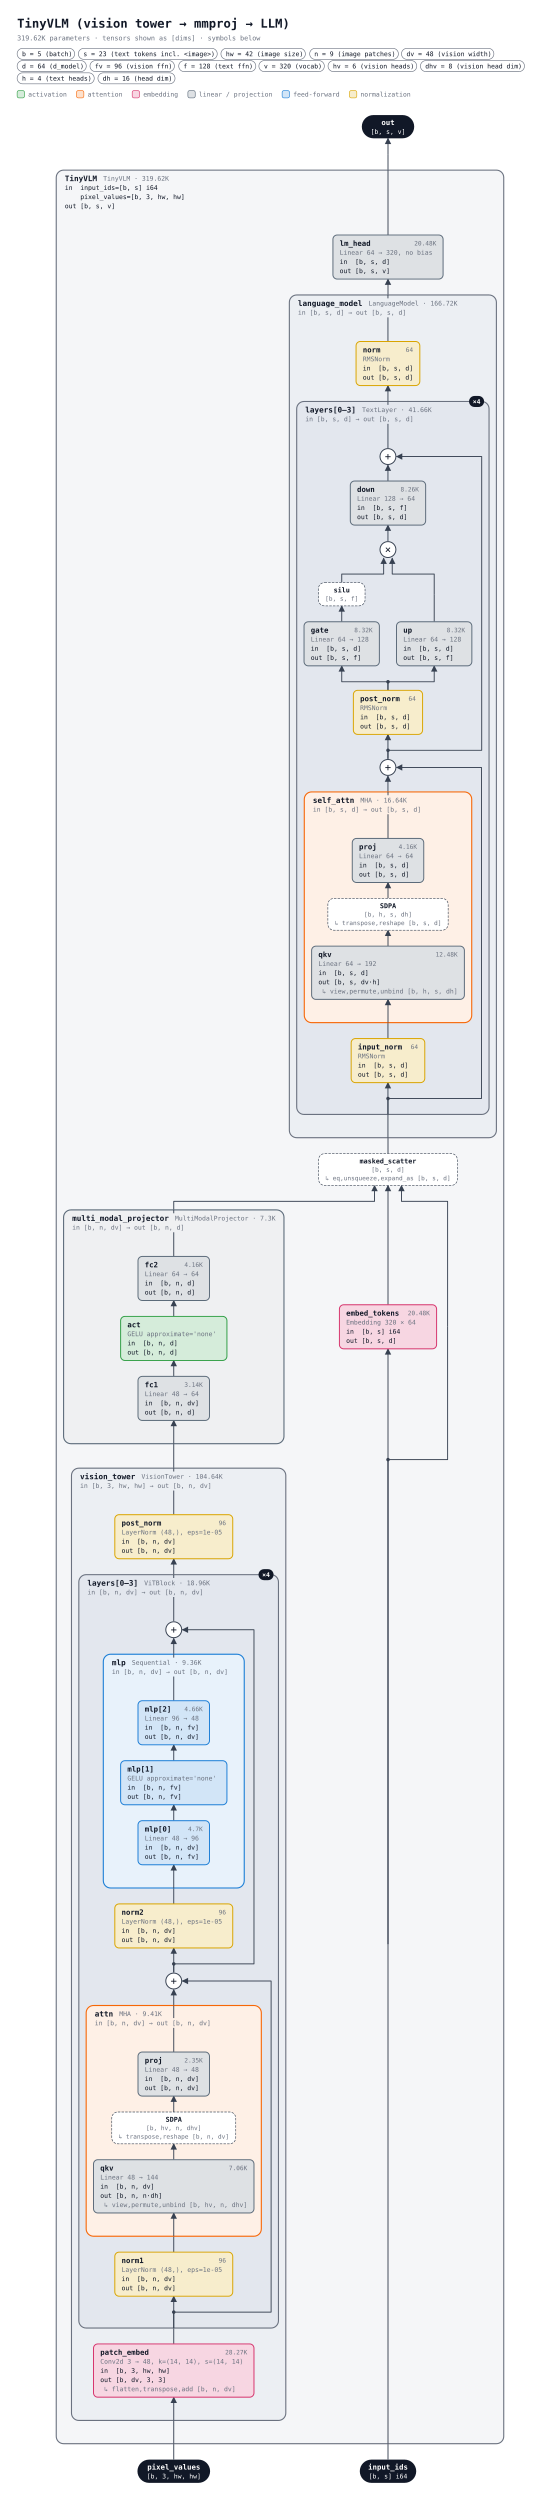
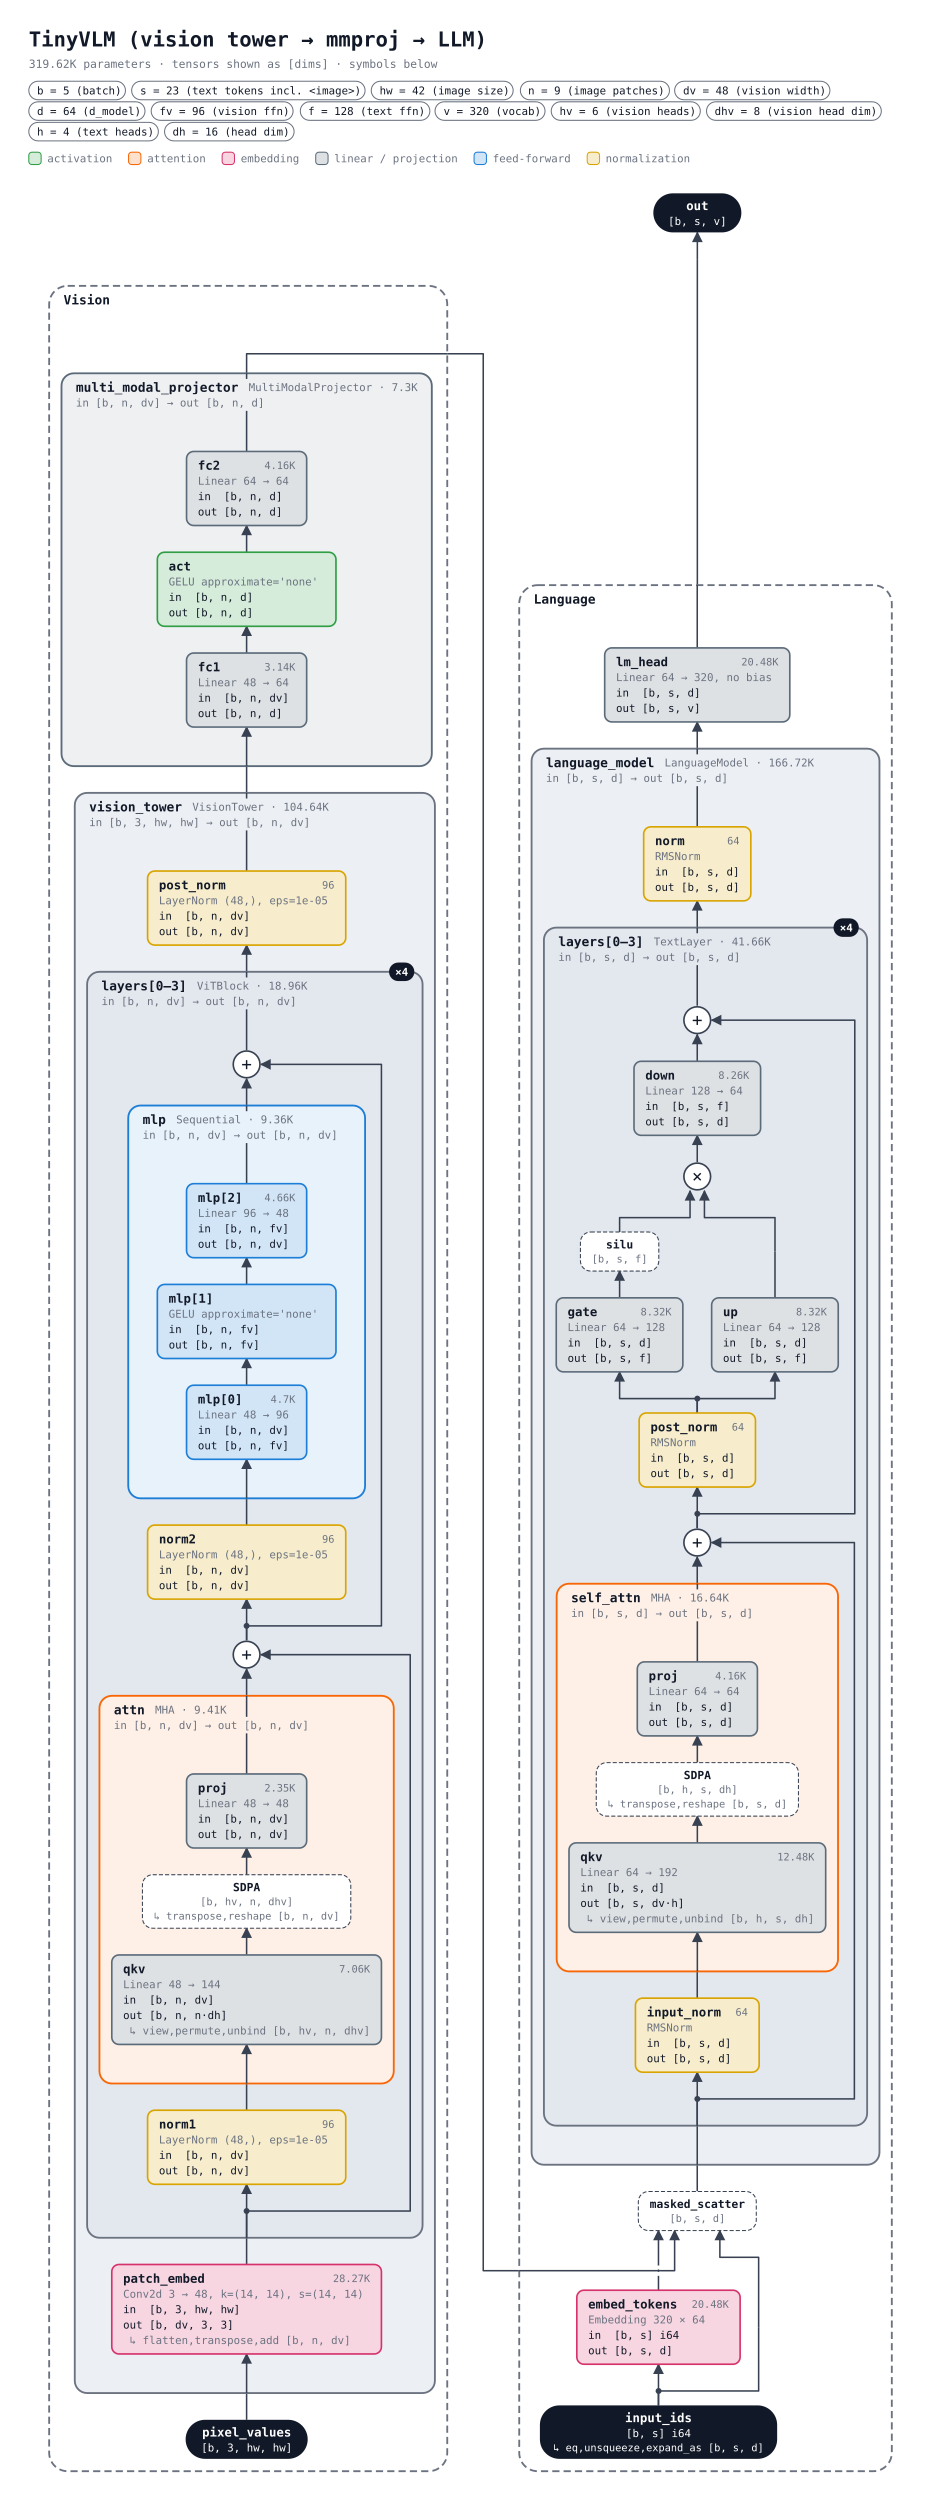
- <svg xmlns="http://www.w3.org/2000/svg" width="915" height="4085" viewBox="0 0 915 4085" font-family="ui-monospace, &quot;SF Mono&quot;, Menlo, Consolas, &quot;DejaVu Sans Mono&quot;, &quot;Liberation Mono&quot;, monospace">
+ <svg xmlns="http://www.w3.org/2000/svg" width="915" height="2431" viewBox="0 0 915 2431" font-family="ui-monospace, &quot;SF Mono&quot;, Menlo, Consolas, &quot;DejaVu Sans Mono&quot;, &quot;Liberation Mono&quot;, monospace">
  <defs>
    <marker id="arr" viewBox="0 0 10 10" refX="9" refY="5" markerWidth="7" markerHeight="7" orient="auto">
      <path d="M0,0 L10,5 L0,10 z" fill="#374151" />
    </marker>
  </defs>
  <rect width="100%" height="100%" fill="#ffffff" />
  <g transform="translate(28,28)">
    <text x="0.0" y="17.2" font-size="20" font-weight="bold" fill="#111827" text-anchor="start">TinyVLM (vision tower → mmproj → LLM)</text>
    <text x="0.0" y="38.0" font-size="11" font-weight="normal" fill="#6b7280" text-anchor="start">319.62K parameters · tensors shown as [dims] · symbols below</text>
    <rect x="0" y="51" width="94" height="18" rx="9" fill="none" stroke="#6b7280" />
    <text x="8.0" y="63.8" font-size="10.5" font-weight="normal" fill="#111827" text-anchor="start">b = 5 (batch)</text>
    <rect x="100" y="51" width="227" height="18" rx="9" fill="none" stroke="#6b7280" />
    <text x="108.2" y="63.8" font-size="10.5" font-weight="normal" fill="#111827" text-anchor="start">s = 23 (text tokens incl. &lt;image&gt;)</text>
    <rect x="333" y="51" width="138" height="18" rx="9" fill="none" stroke="#6b7280" />
    <text x="341.1" y="63.8" font-size="10.5" font-weight="normal" fill="#111827" text-anchor="start">hw = 42 (image size)</text>
    <rect x="478" y="51" width="145" height="18" rx="9" fill="none" stroke="#6b7280" />
    <text x="485.5" y="63.8" font-size="10.5" font-weight="normal" fill="#111827" text-anchor="start">n = 9 (image patches)</text>
    <rect x="628" y="51" width="151" height="18" rx="9" fill="none" stroke="#6b7280" />
    <text x="636.2" y="63.8" font-size="10.5" font-weight="normal" fill="#111827" text-anchor="start">dv = 48 (vision width)</text>
    <rect x="0" y="71" width="113" height="18" rx="9" fill="none" stroke="#6b7280" />
    <text x="8.0" y="83.8" font-size="10.5" font-weight="normal" fill="#111827" text-anchor="start">d = 64 (d_model)</text>
    <rect x="119" y="71" width="138" height="18" rx="9" fill="none" stroke="#6b7280" />
    <text x="127.1" y="83.8" font-size="10.5" font-weight="normal" fill="#111827" text-anchor="start">fv = 96 (vision ffn)</text>
    <rect x="264" y="71" width="126" height="18" rx="9" fill="none" stroke="#6b7280" />
    <text x="271.6" y="83.8" font-size="10.5" font-weight="normal" fill="#111827" text-anchor="start">f = 128 (text ffn)</text>
    <rect x="395" y="71" width="107" height="18" rx="9" fill="none" stroke="#6b7280" />
    <text x="403.3" y="83.8" font-size="10.5" font-weight="normal" fill="#111827" text-anchor="start">v = 320 (vocab)</text>
    <rect x="508" y="71" width="145" height="18" rx="9" fill="none" stroke="#6b7280" />
    <text x="516.1" y="83.8" font-size="10.5" font-weight="normal" fill="#111827" text-anchor="start">hv = 6 (vision heads)</text>
    <rect x="659" y="71" width="170" height="18" rx="9" fill="none" stroke="#6b7280" />
    <text x="666.9" y="83.8" font-size="10.5" font-weight="normal" fill="#111827" text-anchor="start">dhv = 8 (vision head dim)</text>
    <rect x="0" y="91" width="126" height="18" rx="9" fill="none" stroke="#6b7280" />
    <text x="8.0" y="103.8" font-size="10.5" font-weight="normal" fill="#111827" text-anchor="start">h = 4 (text heads)</text>
    <rect x="132" y="91" width="126" height="18" rx="9" fill="none" stroke="#6b7280" />
    <text x="139.8" y="103.8" font-size="10.5" font-weight="normal" fill="#111827" text-anchor="start">dh = 16 (head dim)</text>
    <rect x="0" y="120" width="12" height="12" rx="3" fill="#d5ecda" stroke="#2f9e44" />
    <text x="18.0" y="129.8" font-size="10.5" font-weight="normal" fill="#6b7280" text-anchor="start">activation</text>
    <rect x="97" y="120" width="12" height="12" rx="3" fill="#fde1cd" stroke="#f76707" />
    <text x="115.2" y="129.8" font-size="10.5" font-weight="normal" fill="#6b7280" text-anchor="start">attention</text>
    <rect x="188" y="120" width="12" height="12" rx="3" fill="#f7d6e2" stroke="#d6336c" />
    <text x="206.1" y="129.8" font-size="10.5" font-weight="normal" fill="#6b7280" text-anchor="start">embedding</text>
    <rect x="279" y="120" width="12" height="12" rx="3" fill="#dee1e4" stroke="#5c6b7a" />
    <text x="297.0" y="129.8" font-size="10.5" font-weight="normal" fill="#6b7280" text-anchor="start">linear / projection</text>
    <rect x="433" y="120" width="12" height="12" rx="3" fill="#d2e5f7" stroke="#1c7ed6" />
    <text x="451.1" y="129.8" font-size="10.5" font-weight="normal" fill="#6b7280" text-anchor="start">feed-forward</text>
    <rect x="543" y="120" width="12" height="12" rx="3" fill="#f7edcc" stroke="#d9a400" />
    <text x="560.9" y="129.8" font-size="10.5" font-weight="normal" fill="#6b7280" text-anchor="start">normalization</text>
  </g>
-   <g transform="translate(91.9,180)">
+   <g transform="translate(47.8,180)">
    <g transform="translate(0.0,0.0)">
-       <polyline points="192.0,3839.0 192.0,3813.0" fill="none" stroke="#374151" stroke-width="1.5" stroke-linejoin="round" />
-       <polyline points="542.1,3839.0 542.1,3813.0" fill="none" stroke="#374151" stroke-width="1.5" stroke-linejoin="round" />
-       <polyline points="542.1,98.0 542.1,72.0" fill="none" stroke="#374151" stroke-width="1.5" stroke-linejoin="round" />
-       <polyline points="542.1,72.0 542.1,46.0" fill="none" stroke="#374151" stroke-width="1.5" stroke-linejoin="round" marker-end="url(#arr)" />
-       <g transform="translate(496.0,3839.0)">
-         <rect width="92.2" height="38" rx="19" fill="#111827" stroke="none" />
-         <text x="46.1" y="16.3" font-size="12" font-weight="bold" fill="#ffffff" text-anchor="middle">input_ids</text>
-         <text x="46.1" y="30.8" font-size="10.5" font-weight="normal" fill="#ffffff" text-anchor="middle">[b, s] i64</text>
-       </g>
-       <g transform="translate(132.7,3839.0)">
-         <rect width="118.7" height="38" rx="19" fill="#111827" stroke="none" />
-         <text x="59.4" y="16.3" font-size="12" font-weight="bold" fill="#ffffff" text-anchor="middle">pixel_values</text>
-         <text x="59.4" y="30.8" font-size="10.5" font-weight="normal" fill="#ffffff" text-anchor="middle">[b, 3, hw, hw]</text>
-       </g>
+       <polyline points="630.3,389.0 630.3,72.0" fill="none" stroke="#374151" stroke-width="1.5" stroke-linejoin="round" />
+       <polyline points="630.3,72.0 630.3,46.0" fill="none" stroke="#374151" stroke-width="1.5" stroke-linejoin="round" marker-end="url(#arr)" />
+       <polyline points="387.1,164.0 422.1,164.0 422.1,2028.0 457.1,2028.0" fill="none" stroke="#374151" stroke-width="1.5" stroke-linejoin="round" />
      <g transform="translate(0.0,98.0)">
-         <rect width="731.2" height="3715.0" rx="12" fill="#f5f6f8" stroke="#6b7280" stroke-width="1.8" />
-         <polyline points="192.0,3715.0 192.0,3677.0" fill="none" stroke="#374151" stroke-width="1.5" stroke-linejoin="round" />
-         <polyline points="192.0,2121.0 192.0,2081.0" fill="none" stroke="#374151" stroke-width="1.5" stroke-linejoin="round" />
-         <polyline points="542.1,3715.0 542.1,2899.0" fill="none" stroke="#374151" stroke-width="1.5" stroke-linejoin="round" />
-         <polyline points="542.1,2899.0 542.1,1926.0" fill="none" stroke="#374151" stroke-width="1.5" stroke-linejoin="round" marker-end="url(#arr)" />
-         <polyline points="542.1,1854.0 542.1,1659.0" fill="none" stroke="#374151" stroke-width="1.5" stroke-linejoin="round" marker-end="url(#arr)" />
-         <polyline points="542.1,2899.0 542.1,2107.0 639.5,2107.0 639.5,1890.0" fill="none" stroke="#374151" stroke-width="1.5" stroke-linejoin="round" />
-         <polyline points="639.5,1890.0 639.5,1685.0 564.1,1685.0 564.1,1659.0" fill="none" stroke="#374151" stroke-width="1.5" stroke-linejoin="round" marker-end="url(#arr)" />
-         <polyline points="192.0,1699.0 192.0,1685.0 520.1,1685.0 520.1,1659.0" fill="none" stroke="#374151" stroke-width="1.5" stroke-linejoin="round" marker-end="url(#arr)" />
-         <polyline points="542.1,1607.0 542.1,1581.0" fill="none" stroke="#374151" stroke-width="1.5" stroke-linejoin="round" />
-         <polyline points="542.1,204.0 542.1,178.0" fill="none" stroke="#374151" stroke-width="1.5" stroke-linejoin="round" marker-end="url(#arr)" />
-         <polyline points="542.1,106.0 542.1,0.0" fill="none" stroke="#374151" stroke-width="1.5" stroke-linejoin="round" />
-         <g transform="translate(24.9,2121.0)">
+         <rect width="387.1" height="2125.0" rx="18" fill="none" stroke="#6b7280" stroke-width="1.8" stroke-dasharray="7 4" />
+         <polyline points="192.0,2075.0 192.0,2049.0" fill="none" stroke="#374151" stroke-width="1.5" stroke-linejoin="round" />
+         <polyline points="192.0,493.0 192.0,467.0" fill="none" stroke="#374151" stroke-width="1.5" stroke-linejoin="round" />
+         <polyline points="192.0,85.0 192.0,66.0 387.1,66.0" fill="none" stroke="#374151" stroke-width="1.5" stroke-linejoin="round" />
+         <g transform="translate(132.7,2075.0)">
+           <rect width="118.7" height="38" rx="19" fill="#111827" stroke="none" />
+           <text x="59.4" y="16.3" font-size="12" font-weight="bold" fill="#ffffff" text-anchor="middle">pixel_values</text>
+           <text x="59.4" y="30.8" font-size="10.5" font-weight="normal" fill="#ffffff" text-anchor="middle">[b, 3, hw, hw]</text>
+         </g>
+         <g transform="translate(24.9,493.0)">
          <rect width="350.2" height="1556.0" rx="12" fill="#eceff3" stroke="#6b7280" stroke-width="1.8" />
          <polyline points="167.1,1556.0 167.1,1518.0" fill="none" stroke="#374151" stroke-width="1.5" stroke-linejoin="round" marker-end="url(#arr)" />
          <polyline points="167.1,1431.0 167.1,1405.0" fill="none" stroke="#374151" stroke-width="1.5" stroke-linejoin="round" />
          <polyline points="167.1,174.0 167.1,148.0" fill="none" stroke="#374151" stroke-width="1.5" stroke-linejoin="round" marker-end="url(#arr)" />
          <polyline points="167.1,76.0 167.1,0.0" fill="none" stroke="#374151" stroke-width="1.5" stroke-linejoin="round" />
          <g transform="translate(36.0,1431.0)">
            <rect width="262.2" height="87.0" rx="7" fill="#f7d6e2" stroke="#d6336c" stroke-width="1.6" />
            <text x="11.0" y="17.8" font-size="12" font-weight="bold" fill="#111827" text-anchor="start">patch_embed</text>
            <text x="251.2" y="17.1" font-size="10" font-weight="normal" fill="#6b7280" text-anchor="end">28.27K</text>
            <text x="11.0" y="32.3" font-size="10.5" font-weight="normal" fill="#6b7280" text-anchor="start">Conv2d  3 → 48, k=(14, 14), s=(14, 14)</text>
            <text x="11.0" y="47.3" font-size="10.5" font-weight="normal" fill="#111827" text-anchor="start">in</text>
            <text x="36.3" y="47.3" font-size="10.5" font-weight="normal" fill="#111827" text-anchor="start">[b, 3, hw, hw]</text>
            <text x="11.0" y="62.3" font-size="10.5" font-weight="normal" fill="#111827" text-anchor="start">out</text>
            <text x="36.3" y="62.3" font-size="10.5" font-weight="normal" fill="#111827" text-anchor="start">[b, dv, 3, 3]</text>
            <text x="17.3" y="77.3" font-size="10.5" font-weight="normal" fill="#6b7280" text-anchor="start">↳ flatten,transpose,add [b, n, dv]</text>
          </g>
          <g transform="translate(12.0,174.0)">
            <rect width="326.2" height="1231.0" rx="12" fill="#e3e7ee" stroke="#6b7280" stroke-width="1.8" />
            <polyline points="155.1,1231.0 155.1,1179.0" fill="none" stroke="#374151" stroke-width="1.5" stroke-linejoin="round" marker-end="url(#arr)" />
            <polyline points="155.1,1107.0 155.1,1081.0" fill="none" stroke="#374151" stroke-width="1.5" stroke-linejoin="round" />
            <polyline points="155.1,1231.0 155.1,1205.0 314.2,1205.0 314.2,664.0 169.1,664.0" fill="none" stroke="#374151" stroke-width="1.5" stroke-linejoin="round" marker-end="url(#arr)" />
            <polyline points="155.1,704.0 155.1,678.0" fill="none" stroke="#374151" stroke-width="1.5" stroke-linejoin="round" marker-end="url(#arr)" />
            <polyline points="155.1,650.0 155.1,610.0" fill="none" stroke="#374151" stroke-width="1.5" stroke-linejoin="round" marker-end="url(#arr)" />
            <polyline points="155.1,538.0 155.1,512.0" fill="none" stroke="#374151" stroke-width="1.5" stroke-linejoin="round" />
            <polyline points="155.1,650.0 155.1,636.0 286.2,636.0 286.2,90.0 169.1,90.0" fill="none" stroke="#374151" stroke-width="1.5" stroke-linejoin="round" marker-end="url(#arr)" />
            <polyline points="155.1,130.0 155.1,104.0" fill="none" stroke="#374151" stroke-width="1.5" stroke-linejoin="round" marker-end="url(#arr)" />
            <polyline points="155.1,76.0 155.1,0.0" fill="none" stroke="#374151" stroke-width="1.5" stroke-linejoin="round" />
            <g transform="translate(58.8,1107.0)">
              <rect width="192.7" height="72.0" rx="7" fill="#f7edcc" stroke="#d9a400" stroke-width="1.6" />
              <text x="11.0" y="17.8" font-size="12" font-weight="bold" fill="#111827" text-anchor="start">norm1</text>
              <text x="181.7" y="17.1" font-size="10" font-weight="normal" fill="#6b7280" text-anchor="end">96</text>
              <text x="11.0" y="32.3" font-size="10.5" font-weight="normal" fill="#6b7280" text-anchor="start">LayerNorm  (48,), eps=1e-05</text>
              <text x="11.0" y="47.3" font-size="10.5" font-weight="normal" fill="#111827" text-anchor="start">in</text>
              <text x="36.3" y="47.3" font-size="10.5" font-weight="normal" fill="#111827" text-anchor="start">[b, n, dv]</text>
              <text x="11.0" y="62.3" font-size="10.5" font-weight="normal" fill="#111827" text-anchor="start">out</text>
              <text x="36.3" y="62.3" font-size="10.5" font-weight="normal" fill="#111827" text-anchor="start">[b, n, dv]</text>
            </g>
            <g transform="translate(12.0,704.0)">
              <rect width="286.2" height="377.0" rx="12" fill="#fef0e6" stroke="#f76707" stroke-width="1.8" />
              <polyline points="143.1,377.0 143.1,339.0" fill="none" stroke="#374151" stroke-width="1.5" stroke-linejoin="round" marker-end="url(#arr)" />
              <polyline points="143.1,252.0 143.1,226.0" fill="none" stroke="#374151" stroke-width="1.5" stroke-linejoin="round" marker-end="url(#arr)" />
              <polyline points="143.1,174.0 143.1,148.0" fill="none" stroke="#374151" stroke-width="1.5" stroke-linejoin="round" marker-end="url(#arr)" />
              <polyline points="143.1,76.0 143.1,0.0" fill="none" stroke="#374151" stroke-width="1.5" stroke-linejoin="round" />
              <g transform="translate(12.0,252.0)">
                <rect width="262.2" height="87.0" rx="7" fill="#dee1e4" stroke="#5c6b7a" stroke-width="1.6" />
                <text x="11.0" y="17.8" font-size="12" font-weight="bold" fill="#111827" text-anchor="start">qkv</text>
                <text x="251.2" y="17.1" font-size="10" font-weight="normal" fill="#6b7280" text-anchor="end">7.06K</text>
                <text x="11.0" y="32.3" font-size="10.5" font-weight="normal" fill="#6b7280" text-anchor="start">Linear  48 → 144</text>
                <text x="11.0" y="47.3" font-size="10.5" font-weight="normal" fill="#111827" text-anchor="start">in</text>
                <text x="36.3" y="47.3" font-size="10.5" font-weight="normal" fill="#111827" text-anchor="start">[b, n, dv]</text>
                <text x="11.0" y="62.3" font-size="10.5" font-weight="normal" fill="#111827" text-anchor="start">out</text>
                <text x="36.3" y="62.3" font-size="10.5" font-weight="normal" fill="#111827" text-anchor="start">[b, n, n·dh]</text>
                <text x="17.3" y="77.3" font-size="10.5" font-weight="normal" fill="#6b7280" text-anchor="start">↳ view,permute,unbind [b, hv, n, dhv]</text>
              </g>
              <g transform="translate(41.8,174.0)">
                <rect width="202.6" height="52" rx="10" fill="#ffffff" stroke="#374151" stroke-dasharray="4 2" />
                <text x="101.3" y="16.0" font-size="11" font-weight="bold" fill="#111827" text-anchor="middle">SDPA</text>
                <text x="101.3" y="29.6" font-size="10" font-weight="normal" fill="#6b7280" text-anchor="middle">[b, hv, n, dhv]</text>
                <text x="101.3" y="43.6" font-size="10" font-weight="normal" fill="#6b7280" text-anchor="middle">↳ transpose,reshape [b, n, dv]</text>
              </g>
              <g transform="translate(84.7,76.0)">
                <rect width="116.8" height="72.0" rx="7" fill="#dee1e4" stroke="#5c6b7a" stroke-width="1.6" />
                <text x="11.0" y="17.8" font-size="12" font-weight="bold" fill="#111827" text-anchor="start">proj</text>
                <text x="105.8" y="17.1" font-size="10" font-weight="normal" fill="#6b7280" text-anchor="end">2.35K</text>
                <text x="11.0" y="32.3" font-size="10.5" font-weight="normal" fill="#6b7280" text-anchor="start">Linear  48 → 48</text>
                <text x="11.0" y="47.3" font-size="10.5" font-weight="normal" fill="#111827" text-anchor="start">in</text>
                <text x="36.3" y="47.3" font-size="10.5" font-weight="normal" fill="#111827" text-anchor="start">[b, n, dv]</text>
                <text x="11.0" y="62.3" font-size="10.5" font-weight="normal" fill="#111827" text-anchor="start">out</text>
                <text x="36.3" y="62.3" font-size="10.5" font-weight="normal" fill="#111827" text-anchor="start">[b, n, dv]</text>
              </g>
              <rect x="10" y="5.5" width="117.6" height="16" rx="3" fill="#fef0e6" />
              <text x="14.0" y="18.0" font-size="12.5" font-weight="bold" fill="#111827" text-anchor="start">attn</text>
              <text x="54.1" y="17.3" font-size="10.5" font-weight="normal" fill="#6b7280" text-anchor="start">MHA · 9.41K</text>
              <rect x="10" y="20.5" width="210.3" height="16" rx="3" fill="#fef0e6" />
              <text x="14.0" y="32.3" font-size="10.5" font-weight="normal" fill="#6b7280" text-anchor="start">in [b, n, dv]  →  out [b, n, dv]</text>
            </g>
            <g transform="translate(141.1,650.0)">
              <circle cx="14.0" cy="14.0" r="13.0" fill="#ffffff" stroke="#374151" stroke-width="1.6" />
              <text x="14.0" y="19.6" font-size="17" font-weight="normal" fill="#111827" text-anchor="middle">+</text>
            </g>
            <g transform="translate(58.8,538.0)">
              <rect width="192.7" height="72.0" rx="7" fill="#f7edcc" stroke="#d9a400" stroke-width="1.6" />
              <text x="11.0" y="17.8" font-size="12" font-weight="bold" fill="#111827" text-anchor="start">norm2</text>
              <text x="181.7" y="17.1" font-size="10" font-weight="normal" fill="#6b7280" text-anchor="end">96</text>
              <text x="11.0" y="32.3" font-size="10.5" font-weight="normal" fill="#6b7280" text-anchor="start">LayerNorm  (48,), eps=1e-05</text>
              <text x="11.0" y="47.3" font-size="10.5" font-weight="normal" fill="#111827" text-anchor="start">in</text>
              <text x="36.3" y="47.3" font-size="10.5" font-weight="normal" fill="#111827" text-anchor="start">[b, n, dv]</text>
              <text x="11.0" y="62.3" font-size="10.5" font-weight="normal" fill="#111827" text-anchor="start">out</text>
              <text x="36.3" y="62.3" font-size="10.5" font-weight="normal" fill="#111827" text-anchor="start">[b, n, dv]</text>
            </g>
            <g transform="translate(40.0,130.0)">
              <rect width="230.3" height="382.0" rx="12" fill="#e8f2fb" stroke="#1c7ed6" stroke-width="1.8" />
              <polyline points="115.1,382.0 115.1,344.0" fill="none" stroke="#374151" stroke-width="1.5" stroke-linejoin="round" marker-end="url(#arr)" />
              <polyline points="115.1,272.0 115.1,246.0" fill="none" stroke="#374151" stroke-width="1.5" stroke-linejoin="round" marker-end="url(#arr)" />
              <polyline points="115.1,174.0 115.1,148.0" fill="none" stroke="#374151" stroke-width="1.5" stroke-linejoin="round" marker-end="url(#arr)" />
              <polyline points="115.1,76.0 115.1,0.0" fill="none" stroke="#374151" stroke-width="1.5" stroke-linejoin="round" />
              <g transform="translate(56.7,272.0)">
                <rect width="116.8" height="72.0" rx="7" fill="#d2e5f7" stroke="#1c7ed6" stroke-width="1.6" />
                <text x="11.0" y="17.8" font-size="12" font-weight="bold" fill="#111827" text-anchor="start">mlp[0]</text>
                <text x="105.8" y="17.1" font-size="10" font-weight="normal" fill="#6b7280" text-anchor="end">4.7K</text>
                <text x="11.0" y="32.3" font-size="10.5" font-weight="normal" fill="#6b7280" text-anchor="start">Linear  48 → 96</text>
                <text x="11.0" y="47.3" font-size="10.5" font-weight="normal" fill="#111827" text-anchor="start">in</text>
                <text x="36.3" y="47.3" font-size="10.5" font-weight="normal" fill="#111827" text-anchor="start">[b, n, dv]</text>
                <text x="11.0" y="62.3" font-size="10.5" font-weight="normal" fill="#111827" text-anchor="start">out</text>
                <text x="36.3" y="62.3" font-size="10.5" font-weight="normal" fill="#111827" text-anchor="start">[b, n, fv]</text>
              </g>
              <g transform="translate(28.3,174.0)">
                <rect width="173.7" height="72.0" rx="7" fill="#d2e5f7" stroke="#1c7ed6" stroke-width="1.6" />
                <text x="11.0" y="17.8" font-size="12" font-weight="bold" fill="#111827" text-anchor="start">mlp[1]</text>
                <text x="11.0" y="32.3" font-size="10.5" font-weight="normal" fill="#6b7280" text-anchor="start">GELU  approximate='none'</text>
                <text x="11.0" y="47.3" font-size="10.5" font-weight="normal" fill="#111827" text-anchor="start">in</text>
                <text x="36.3" y="47.3" font-size="10.5" font-weight="normal" fill="#111827" text-anchor="start">[b, n, fv]</text>
                <text x="11.0" y="62.3" font-size="10.5" font-weight="normal" fill="#111827" text-anchor="start">out</text>
                <text x="36.3" y="62.3" font-size="10.5" font-weight="normal" fill="#111827" text-anchor="start">[b, n, fv]</text>
              </g>
              <g transform="translate(56.7,76.0)">
                <rect width="116.8" height="72.0" rx="7" fill="#d2e5f7" stroke="#1c7ed6" stroke-width="1.6" />
                <text x="11.0" y="17.8" font-size="12" font-weight="bold" fill="#111827" text-anchor="start">mlp[2]</text>
                <text x="105.8" y="17.1" font-size="10" font-weight="normal" fill="#6b7280" text-anchor="end">4.66K</text>
                <text x="11.0" y="32.3" font-size="10.5" font-weight="normal" fill="#6b7280" text-anchor="start">Linear  96 → 48</text>
                <text x="11.0" y="47.3" font-size="10.5" font-weight="normal" fill="#111827" text-anchor="start">in</text>
                <text x="36.3" y="47.3" font-size="10.5" font-weight="normal" fill="#111827" text-anchor="start">[b, n, fv]</text>
                <text x="11.0" y="62.3" font-size="10.5" font-weight="normal" fill="#111827" text-anchor="start">out</text>
                <text x="36.3" y="62.3" font-size="10.5" font-weight="normal" fill="#111827" text-anchor="start">[b, n, dv]</text>
              </g>
              <rect x="10" y="5.5" width="154.4" height="16" rx="3" fill="#e8f2fb" />
              <text x="14.0" y="18.0" font-size="12.5" font-weight="bold" fill="#111827" text-anchor="start">mlp</text>
              <text x="46.6" y="17.3" font-size="10.5" font-weight="normal" fill="#6b7280" text-anchor="start">Sequential · 9.36K</text>
              <rect x="10" y="20.5" width="210.3" height="16" rx="3" fill="#e8f2fb" />
              <text x="14.0" y="32.3" font-size="10.5" font-weight="normal" fill="#6b7280" text-anchor="start">in [b, n, dv]  →  out [b, n, dv]</text>
            </g>
            <g transform="translate(141.1,76.0)">
              <circle cx="14.0" cy="14.0" r="13.0" fill="#ffffff" stroke="#374151" stroke-width="1.6" />
              <text x="14.0" y="19.6" font-size="17" font-weight="normal" fill="#111827" text-anchor="middle">+</text>
            </g>
            <rect x="10" y="5.5" width="208.2" height="16" rx="3" fill="#e3e7ee" />
            <text x="14.0" y="18.0" font-size="12.5" font-weight="bold" fill="#111827" text-anchor="start">layers[0–3]</text>
            <text x="106.8" y="17.3" font-size="10.5" font-weight="normal" fill="#6b7280" text-anchor="start">ViTBlock · 18.96K</text>
            <rect x="10" y="20.5" width="210.3" height="16" rx="3" fill="#e3e7ee" />
            <text x="14.0" y="32.3" font-size="10.5" font-weight="normal" fill="#6b7280" text-anchor="start">in [b, n, dv]  →  out [b, n, dv]</text>
            <rect x="293.6" y="-9" width="24.6" height="18" rx="9" fill="#111827" />
            <text x="305.9" y="3.8" font-size="10.5" font-weight="bold" fill="#ffffff" text-anchor="middle">×4</text>
          </g>
          <g transform="translate(70.8,76.0)">
            <rect width="192.7" height="72.0" rx="7" fill="#f7edcc" stroke="#d9a400" stroke-width="1.6" />
            <text x="11.0" y="17.8" font-size="12" font-weight="bold" fill="#111827" text-anchor="start">post_norm</text>
            <text x="181.7" y="17.1" font-size="10" font-weight="normal" fill="#6b7280" text-anchor="end">96</text>
            <text x="11.0" y="32.3" font-size="10.5" font-weight="normal" fill="#6b7280" text-anchor="start">LayerNorm  (48,), eps=1e-05</text>
            <text x="11.0" y="47.3" font-size="10.5" font-weight="normal" fill="#111827" text-anchor="start">in</text>
            <text x="36.3" y="47.3" font-size="10.5" font-weight="normal" fill="#111827" text-anchor="start">[b, n, dv]</text>
            <text x="11.0" y="62.3" font-size="10.5" font-weight="normal" fill="#111827" text-anchor="start">out</text>
            <text x="36.3" y="62.3" font-size="10.5" font-weight="normal" fill="#111827" text-anchor="start">[b, n, dv]</text>
          </g>
          <rect x="10" y="5.5" width="241.0" height="16" rx="3" fill="#eceff3" />
          <text x="14.0" y="18.0" font-size="12.5" font-weight="bold" fill="#111827" text-anchor="start">vision_tower</text>
          <text x="114.3" y="17.3" font-size="10.5" font-weight="normal" fill="#6b7280" text-anchor="start">VisionTower · 104.64K</text>
          <rect x="10" y="20.5" width="235.6" height="16" rx="3" fill="#eceff3" />
          <text x="14.0" y="32.3" font-size="10.5" font-weight="normal" fill="#6b7280" text-anchor="start">in [b, 3, hw, hw]  →  out [b, n, dv]</text>
        </g>
-         <g transform="translate(12.0,1699.0)">
+         <g transform="translate(12.0,85.0)">
          <rect width="360.1" height="382.0" rx="12" fill="#eff0f2" stroke="#5c6b7a" stroke-width="1.8" />
          <polyline points="180.0,382.0 180.0,344.0" fill="none" stroke="#374151" stroke-width="1.5" stroke-linejoin="round" marker-end="url(#arr)" />
          <polyline points="180.0,272.0 180.0,246.0" fill="none" stroke="#374151" stroke-width="1.5" stroke-linejoin="round" marker-end="url(#arr)" />
          <polyline points="180.0,174.0 180.0,148.0" fill="none" stroke="#374151" stroke-width="1.5" stroke-linejoin="round" marker-end="url(#arr)" />
          <polyline points="180.0,76.0 180.0,0.0" fill="none" stroke="#374151" stroke-width="1.5" stroke-linejoin="round" />
          <g transform="translate(121.6,272.0)">
            <rect width="116.8" height="72.0" rx="7" fill="#dee1e4" stroke="#5c6b7a" stroke-width="1.6" />
            <text x="11.0" y="17.8" font-size="12" font-weight="bold" fill="#111827" text-anchor="start">fc1</text>
            <text x="105.8" y="17.1" font-size="10" font-weight="normal" fill="#6b7280" text-anchor="end">3.14K</text>
            <text x="11.0" y="32.3" font-size="10.5" font-weight="normal" fill="#6b7280" text-anchor="start">Linear  48 → 64</text>
            <text x="11.0" y="47.3" font-size="10.5" font-weight="normal" fill="#111827" text-anchor="start">in</text>
            <text x="36.3" y="47.3" font-size="10.5" font-weight="normal" fill="#111827" text-anchor="start">[b, n, dv]</text>
            <text x="11.0" y="62.3" font-size="10.5" font-weight="normal" fill="#111827" text-anchor="start">out</text>
            <text x="36.3" y="62.3" font-size="10.5" font-weight="normal" fill="#111827" text-anchor="start">[b, n, d]</text>
          </g>
          <g transform="translate(93.2,174.0)">
            <rect width="173.7" height="72.0" rx="7" fill="#d5ecda" stroke="#2f9e44" stroke-width="1.6" />
            <text x="11.0" y="17.8" font-size="12" font-weight="bold" fill="#111827" text-anchor="start">act</text>
            <text x="11.0" y="32.3" font-size="10.5" font-weight="normal" fill="#6b7280" text-anchor="start">GELU  approximate='none'</text>
            <text x="11.0" y="47.3" font-size="10.5" font-weight="normal" fill="#111827" text-anchor="start">in</text>
            <text x="36.3" y="47.3" font-size="10.5" font-weight="normal" fill="#111827" text-anchor="start">[b, n, d]</text>
            <text x="11.0" y="62.3" font-size="10.5" font-weight="normal" fill="#111827" text-anchor="start">out</text>
            <text x="36.3" y="62.3" font-size="10.5" font-weight="normal" fill="#111827" text-anchor="start">[b, n, d]</text>
          </g>
          <g transform="translate(121.6,76.0)">
            <rect width="116.8" height="72.0" rx="7" fill="#dee1e4" stroke="#5c6b7a" stroke-width="1.6" />
            <text x="11.0" y="17.8" font-size="12" font-weight="bold" fill="#111827" text-anchor="start">fc2</text>
            <text x="105.8" y="17.1" font-size="10" font-weight="normal" fill="#6b7280" text-anchor="end">4.16K</text>
            <text x="11.0" y="32.3" font-size="10.5" font-weight="normal" fill="#6b7280" text-anchor="start">Linear  64 → 64</text>
            <text x="11.0" y="47.3" font-size="10.5" font-weight="normal" fill="#111827" text-anchor="start">in</text>
            <text x="36.3" y="47.3" font-size="10.5" font-weight="normal" fill="#111827" text-anchor="start">[b, n, d]</text>
            <text x="11.0" y="62.3" font-size="10.5" font-weight="normal" fill="#111827" text-anchor="start">out</text>
            <text x="36.3" y="62.3" font-size="10.5" font-weight="normal" fill="#111827" text-anchor="start">[b, n, d]</text>
          </g>
          <rect x="10" y="5.5" width="340.4" height="16" rx="3" fill="#eff0f2" />
          <text x="14.0" y="18.0" font-size="12.5" font-weight="bold" fill="#111827" text-anchor="start">multi_modal_projector</text>
          <text x="182.0" y="17.3" font-size="10.5" font-weight="normal" fill="#6b7280" text-anchor="start">MultiModalProjector · 7.3K</text>
          <rect x="10" y="20.5" width="204.0" height="16" rx="3" fill="#eff0f2" />
          <text x="14.0" y="32.3" font-size="10.5" font-weight="normal" fill="#6b7280" text-anchor="start">in [b, n, dv]  →  out [b, n, d]</text>
        </g>
-         <g transform="translate(462.7,1854.0)">
+         <rect x="10" y="5.5" width="53.1" height="16" rx="3" fill="#ffffff" />
+         <text x="14.0" y="18.0" font-size="12.5" font-weight="bold" fill="#111827" text-anchor="start">Vision</text>
+       </g>
+       <g transform="translate(457.1,389.0)">
+         <rect width="362.3" height="1834.0" rx="18" fill="none" stroke="#6b7280" stroke-width="1.8" stroke-dasharray="7 4" />
+         <polyline points="135.4,1770.0 135.4,1730.0" fill="none" stroke="#374151" stroke-width="1.5" stroke-linejoin="round" marker-end="url(#arr)" />
+         <polyline points="135.4,1658.0 135.4,1600.0" fill="none" stroke="#374151" stroke-width="1.5" stroke-linejoin="round" marker-end="url(#arr)" />
+         <polyline points="135.4,1770.0 135.4,1756.0 232.8,1756.0 232.8,1694.0" fill="none" stroke="#374151" stroke-width="1.5" stroke-linejoin="round" />
+         <polyline points="232.8,1694.0 232.8,1626.0 195.1,1626.0 195.1,1600.0" fill="none" stroke="#374151" stroke-width="1.5" stroke-linejoin="round" marker-end="url(#arr)" />
+         <polyline points="0.0,1639.0 151.1,1639.0 151.1,1600.0" fill="none" stroke="#374151" stroke-width="1.5" stroke-linejoin="round" marker-end="url(#arr)" />
+         <polyline points="173.1,1562.0 173.1,1536.0" fill="none" stroke="#374151" stroke-width="1.5" stroke-linejoin="round" />
+         <polyline points="173.1,159.0 173.1,133.0" fill="none" stroke="#374151" stroke-width="1.5" stroke-linejoin="round" marker-end="url(#arr)" />
+         <polyline points="173.1,61.0 173.1,0.0" fill="none" stroke="#374151" stroke-width="1.5" stroke-linejoin="round" />
+         <g transform="translate(20.1,1770.0)">
+           <rect width="230.7" height="52" rx="19" fill="#111827" stroke="none" />
+           <text x="115.3" y="16.3" font-size="12" font-weight="bold" fill="#ffffff" text-anchor="middle">input_ids</text>
+           <text x="115.3" y="30.8" font-size="10.5" font-weight="normal" fill="#ffffff" text-anchor="middle">[b, s] i64</text>
+           <text x="115.3" y="44.6" font-size="10" font-weight="normal" fill="#ffffff" text-anchor="middle">↳ eq,unsqueeze,expand_as [b, s, d]</text>
+         </g>
+         <g transform="translate(56.0,1658.0)">
          <rect width="158.8" height="72.0" rx="7" fill="#f7d6e2" stroke="#d6336c" stroke-width="1.6" />
          <text x="11.0" y="17.8" font-size="12" font-weight="bold" fill="#111827" text-anchor="start">embed_tokens</text>
          <text x="147.8" y="17.1" font-size="10" font-weight="normal" fill="#6b7280" text-anchor="end">20.48K</text>
          <text x="11.0" y="32.3" font-size="10.5" font-weight="normal" fill="#6b7280" text-anchor="start">Embedding  320 × 64</text>
          <text x="11.0" y="47.3" font-size="10.5" font-weight="normal" fill="#111827" text-anchor="start">in</text>
          <text x="36.3" y="47.3" font-size="10.5" font-weight="normal" fill="#111827" text-anchor="start">[b, s] i64</text>
          <text x="11.0" y="62.3" font-size="10.5" font-weight="normal" fill="#111827" text-anchor="start">out</text>
          <text x="36.3" y="62.3" font-size="10.5" font-weight="normal" fill="#111827" text-anchor="start">[b, s, d]</text>
        </g>
-         <g transform="translate(428.7,1607.0)">
-           <rect width="226.7" height="52" rx="10" fill="#ffffff" stroke="#374151" stroke-dasharray="4 2" />
-           <text x="113.3" y="16.0" font-size="11" font-weight="bold" fill="#111827" text-anchor="middle">masked_scatter</text>
-           <text x="113.3" y="29.6" font-size="10" font-weight="normal" fill="#6b7280" text-anchor="middle">[b, s, d]</text>
-           <text x="113.3" y="43.6" font-size="10" font-weight="normal" fill="#6b7280" text-anchor="middle">↳ eq,unsqueeze,expand_as [b, s, d]</text>
-         </g>
-         <g transform="translate(380.9,204.0)">
+         <g transform="translate(115.8,1562.0)">
+           <rect width="114.7" height="38" rx="10" fill="#ffffff" stroke="#374151" stroke-dasharray="4 2" />
+           <text x="57.4" y="16.0" font-size="11" font-weight="bold" fill="#111827" text-anchor="middle">masked_scatter</text>
+           <text x="57.4" y="29.6" font-size="10" font-weight="normal" fill="#6b7280" text-anchor="middle">[b, s, d]</text>
+         </g>
+         <g transform="translate(12.0,159.0)">
          <rect width="338.3" height="1377.0" rx="12" fill="#eceff3" stroke="#6b7280" stroke-width="1.8" />
          <polyline points="161.1,1377.0 161.1,1339.0" fill="none" stroke="#374151" stroke-width="1.5" stroke-linejoin="round" />
          <polyline points="161.1,174.0 161.1,148.0" fill="none" stroke="#374151" stroke-width="1.5" stroke-linejoin="round" marker-end="url(#arr)" />
          <polyline points="161.1,76.0 161.1,0.0" fill="none" stroke="#374151" stroke-width="1.5" stroke-linejoin="round" />
          <g transform="translate(12.0,174.0)">
            <rect width="314.3" height="1165.0" rx="12" fill="#e3e7ee" stroke="#6b7280" stroke-width="1.8" />
            <polyline points="149.1,1165.0 149.1,1113.0" fill="none" stroke="#374151" stroke-width="1.5" stroke-linejoin="round" marker-end="url(#arr)" />
            <polyline points="149.1,1041.0 149.1,1015.0" fill="none" stroke="#374151" stroke-width="1.5" stroke-linejoin="round" />
            <polyline points="149.1,1165.0 149.1,1139.0 301.9,1139.0 301.9,598.0 163.1,598.0" fill="none" stroke="#374151" stroke-width="1.5" stroke-linejoin="round" marker-end="url(#arr)" />
            <polyline points="149.1,638.0 149.1,612.0" fill="none" stroke="#374151" stroke-width="1.5" stroke-linejoin="round" marker-end="url(#arr)" />
            <polyline points="149.1,584.0 149.1,544.0" fill="none" stroke="#374151" stroke-width="1.5" stroke-linejoin="round" marker-end="url(#arr)" />
            <polyline points="149.1,472.0 149.1,458.0 73.6,458.0 73.6,432.0" fill="none" stroke="#374151" stroke-width="1.5" stroke-linejoin="round" marker-end="url(#arr)" />
            <polyline points="73.6,360.0 73.6,334.0" fill="none" stroke="#374151" stroke-width="1.5" stroke-linejoin="round" marker-end="url(#arr)" />
            <polyline points="149.1,472.0 149.1,458.0 224.7,458.0 224.7,432.0" fill="none" stroke="#374151" stroke-width="1.5" stroke-linejoin="round" marker-end="url(#arr)" />
            <polyline points="73.6,296.0 73.6,282.0 142.1,282.0 142.1,256.0" fill="none" stroke="#374151" stroke-width="1.5" stroke-linejoin="round" marker-end="url(#arr)" />
            <polyline points="224.7,360.0 224.7,315.0" fill="none" stroke="#374151" stroke-width="1.5" stroke-linejoin="round" />
            <polyline points="224.7,315.0 224.7,282.0 156.1,282.0 156.1,256.0" fill="none" stroke="#374151" stroke-width="1.5" stroke-linejoin="round" marker-end="url(#arr)" />
            <polyline points="149.1,228.0 149.1,202.0" fill="none" stroke="#374151" stroke-width="1.5" stroke-linejoin="round" marker-end="url(#arr)" />
            <polyline points="149.1,584.0 149.1,570.0 302.3,570.0 302.3,90.0 163.1,90.0" fill="none" stroke="#374151" stroke-width="1.5" stroke-linejoin="round" marker-end="url(#arr)" />
            <polyline points="149.1,130.0 149.1,104.0" fill="none" stroke="#374151" stroke-width="1.5" stroke-linejoin="round" marker-end="url(#arr)" />
            <polyline points="149.1,76.0 149.1,0.0" fill="none" stroke="#374151" stroke-width="1.5" stroke-linejoin="round" />
            <g transform="translate(89.0,1041.0)">
              <rect width="120.3" height="72.0" rx="7" fill="#f7edcc" stroke="#d9a400" stroke-width="1.6" />
              <text x="11.0" y="17.8" font-size="12" font-weight="bold" fill="#111827" text-anchor="start">input_norm</text>
              <text x="109.3" y="17.1" font-size="10" font-weight="normal" fill="#6b7280" text-anchor="end">64</text>
              <text x="11.0" y="32.3" font-size="10.5" font-weight="normal" fill="#6b7280" text-anchor="start">RMSNorm</text>
              <text x="11.0" y="47.3" font-size="10.5" font-weight="normal" fill="#111827" text-anchor="start">in</text>
              <text x="36.3" y="47.3" font-size="10.5" font-weight="normal" fill="#111827" text-anchor="start">[b, s, d]</text>
              <text x="11.0" y="62.3" font-size="10.5" font-weight="normal" fill="#111827" text-anchor="start">out</text>
              <text x="36.3" y="62.3" font-size="10.5" font-weight="normal" fill="#111827" text-anchor="start">[b, s, d]</text>
            </g>
            <g transform="translate(12.4,638.0)">
              <rect width="273.6" height="377.0" rx="12" fill="#fef0e6" stroke="#f76707" stroke-width="1.8" />
              <polyline points="136.8,377.0 136.8,339.0" fill="none" stroke="#374151" stroke-width="1.5" stroke-linejoin="round" marker-end="url(#arr)" />
              <polyline points="136.8,252.0 136.8,226.0" fill="none" stroke="#374151" stroke-width="1.5" stroke-linejoin="round" marker-end="url(#arr)" />
              <polyline points="136.8,174.0 136.8,148.0" fill="none" stroke="#374151" stroke-width="1.5" stroke-linejoin="round" marker-end="url(#arr)" />
              <polyline points="136.8,76.0 136.8,0.0" fill="none" stroke="#374151" stroke-width="1.5" stroke-linejoin="round" />
              <g transform="translate(12.0,252.0)">
                <rect width="249.6" height="87.0" rx="7" fill="#dee1e4" stroke="#5c6b7a" stroke-width="1.6" />
                <text x="11.0" y="17.8" font-size="12" font-weight="bold" fill="#111827" text-anchor="start">qkv</text>
                <text x="238.6" y="17.1" font-size="10" font-weight="normal" fill="#6b7280" text-anchor="end">12.48K</text>
                <text x="11.0" y="32.3" font-size="10.5" font-weight="normal" fill="#6b7280" text-anchor="start">Linear  64 → 192</text>
                <text x="11.0" y="47.3" font-size="10.5" font-weight="normal" fill="#111827" text-anchor="start">in</text>
                <text x="36.3" y="47.3" font-size="10.5" font-weight="normal" fill="#111827" text-anchor="start">[b, s, d]</text>
                <text x="11.0" y="62.3" font-size="10.5" font-weight="normal" fill="#111827" text-anchor="start">out</text>
                <text x="36.3" y="62.3" font-size="10.5" font-weight="normal" fill="#111827" text-anchor="start">[b, s, dv·h]</text>
                <text x="17.3" y="77.3" font-size="10.5" font-weight="normal" fill="#6b7280" text-anchor="start">↳ view,permute,unbind [b, h, s, dh]</text>
              </g>
              <g transform="translate(38.5,174.0)">
                <rect width="196.6" height="52" rx="10" fill="#ffffff" stroke="#374151" stroke-dasharray="4 2" />
                <text x="98.3" y="16.0" font-size="11" font-weight="bold" fill="#111827" text-anchor="middle">SDPA</text>
                <text x="98.3" y="29.6" font-size="10" font-weight="normal" fill="#6b7280" text-anchor="middle">[b, h, s, dh]</text>
                <text x="98.3" y="43.6" font-size="10" font-weight="normal" fill="#6b7280" text-anchor="middle">↳ transpose,reshape [b, s, d]</text>
              </g>
              <g transform="translate(78.4,76.0)">
                <rect width="116.8" height="72.0" rx="7" fill="#dee1e4" stroke="#5c6b7a" stroke-width="1.6" />
                <text x="11.0" y="17.8" font-size="12" font-weight="bold" fill="#111827" text-anchor="start">proj</text>
                <text x="105.8" y="17.1" font-size="10" font-weight="normal" fill="#6b7280" text-anchor="end">4.16K</text>
                <text x="11.0" y="32.3" font-size="10.5" font-weight="normal" fill="#6b7280" text-anchor="start">Linear  64 → 64</text>
                <text x="11.0" y="47.3" font-size="10.5" font-weight="normal" fill="#111827" text-anchor="start">in</text>
                <text x="36.3" y="47.3" font-size="10.5" font-weight="normal" fill="#111827" text-anchor="start">[b, s, d]</text>
                <text x="11.0" y="62.3" font-size="10.5" font-weight="normal" fill="#111827" text-anchor="start">out</text>
                <text x="36.3" y="62.3" font-size="10.5" font-weight="normal" fill="#111827" text-anchor="start">[b, s, d]</text>
              </g>
              <rect x="10" y="5.5" width="161.6" height="16" rx="3" fill="#fef0e6" />
              <text x="14.0" y="18.0" font-size="12.5" font-weight="bold" fill="#111827" text-anchor="start">self_attn</text>
              <text x="91.7" y="17.3" font-size="10.5" font-weight="normal" fill="#6b7280" text-anchor="start">MHA · 16.64K</text>
              <rect x="10" y="20.5" width="197.6" height="16" rx="3" fill="#fef0e6" />
              <text x="14.0" y="32.3" font-size="10.5" font-weight="normal" fill="#6b7280" text-anchor="start">in [b, s, d]  →  out [b, s, d]</text>
            </g>
            <g transform="translate(135.1,584.0)">
              <circle cx="14.0" cy="14.0" r="13.0" fill="#ffffff" stroke="#374151" stroke-width="1.6" />
              <text x="14.0" y="19.6" font-size="17" font-weight="normal" fill="#111827" text-anchor="middle">+</text>
            </g>
            <g transform="translate(92.6,472.0)">
              <rect width="113.1" height="72.0" rx="7" fill="#f7edcc" stroke="#d9a400" stroke-width="1.6" />
              <text x="11.0" y="17.8" font-size="12" font-weight="bold" fill="#111827" text-anchor="start">post_norm</text>
              <text x="102.1" y="17.1" font-size="10" font-weight="normal" fill="#6b7280" text-anchor="end">64</text>
              <text x="11.0" y="32.3" font-size="10.5" font-weight="normal" fill="#6b7280" text-anchor="start">RMSNorm</text>
              <text x="11.0" y="47.3" font-size="10.5" font-weight="normal" fill="#111827" text-anchor="start">in</text>
              <text x="36.3" y="47.3" font-size="10.5" font-weight="normal" fill="#111827" text-anchor="start">[b, s, d]</text>
              <text x="11.0" y="62.3" font-size="10.5" font-weight="normal" fill="#111827" text-anchor="start">out</text>
              <text x="36.3" y="62.3" font-size="10.5" font-weight="normal" fill="#111827" text-anchor="start">[b, s, d]</text>
            </g>
            <g transform="translate(12.0,360.0)">
              <rect width="123.1" height="72.0" rx="7" fill="#dee1e4" stroke="#5c6b7a" stroke-width="1.6" />
              <text x="11.0" y="17.8" font-size="12" font-weight="bold" fill="#111827" text-anchor="start">gate</text>
              <text x="112.1" y="17.1" font-size="10" font-weight="normal" fill="#6b7280" text-anchor="end">8.32K</text>
              <text x="11.0" y="32.3" font-size="10.5" font-weight="normal" fill="#6b7280" text-anchor="start">Linear  64 → 128</text>
              <text x="11.0" y="47.3" font-size="10.5" font-weight="normal" fill="#111827" text-anchor="start">in</text>
              <text x="36.3" y="47.3" font-size="10.5" font-weight="normal" fill="#111827" text-anchor="start">[b, s, d]</text>
              <text x="11.0" y="62.3" font-size="10.5" font-weight="normal" fill="#111827" text-anchor="start">out</text>
              <text x="36.3" y="62.3" font-size="10.5" font-weight="normal" fill="#111827" text-anchor="start">[b, s, f]</text>
            </g>
            <g transform="translate(35.5,296.0)">
              <rect width="76.2" height="38" rx="10" fill="#ffffff" stroke="#374151" stroke-dasharray="4 2" />
              <text x="38.1" y="16.0" font-size="11" font-weight="bold" fill="#111827" text-anchor="middle">silu</text>
              <text x="38.1" y="29.6" font-size="10" font-weight="normal" fill="#6b7280" text-anchor="middle">[b, s, f]</text>
            </g>
            <g transform="translate(163.1,360.0)">
              <rect width="123.1" height="72.0" rx="7" fill="#dee1e4" stroke="#5c6b7a" stroke-width="1.6" />
              <text x="11.0" y="17.8" font-size="12" font-weight="bold" fill="#111827" text-anchor="start">up</text>
              <text x="112.1" y="17.1" font-size="10" font-weight="normal" fill="#6b7280" text-anchor="end">8.32K</text>
              <text x="11.0" y="32.3" font-size="10.5" font-weight="normal" fill="#6b7280" text-anchor="start">Linear  64 → 128</text>
              <text x="11.0" y="47.3" font-size="10.5" font-weight="normal" fill="#111827" text-anchor="start">in</text>
              <text x="36.3" y="47.3" font-size="10.5" font-weight="normal" fill="#111827" text-anchor="start">[b, s, d]</text>
              <text x="11.0" y="62.3" font-size="10.5" font-weight="normal" fill="#111827" text-anchor="start">out</text>
              <text x="36.3" y="62.3" font-size="10.5" font-weight="normal" fill="#111827" text-anchor="start">[b, s, f]</text>
            </g>
            <g transform="translate(135.1,228.0)">
              <circle cx="14.0" cy="14.0" r="13.0" fill="#ffffff" stroke="#374151" stroke-width="1.6" />
              <text x="14.0" y="19.6" font-size="17" font-weight="normal" fill="#111827" text-anchor="middle">×</text>
            </g>
            <g transform="translate(87.6,130.0)">
              <rect width="123.1" height="72.0" rx="7" fill="#dee1e4" stroke="#5c6b7a" stroke-width="1.6" />
              <text x="11.0" y="17.8" font-size="12" font-weight="bold" fill="#111827" text-anchor="start">down</text>
              <text x="112.1" y="17.1" font-size="10" font-weight="normal" fill="#6b7280" text-anchor="end">8.26K</text>
              <text x="11.0" y="32.3" font-size="10.5" font-weight="normal" fill="#6b7280" text-anchor="start">Linear  128 → 64</text>
              <text x="11.0" y="47.3" font-size="10.5" font-weight="normal" fill="#111827" text-anchor="start">in</text>
              <text x="36.3" y="47.3" font-size="10.5" font-weight="normal" fill="#111827" text-anchor="start">[b, s, f]</text>
              <text x="11.0" y="62.3" font-size="10.5" font-weight="normal" fill="#111827" text-anchor="start">out</text>
              <text x="36.3" y="62.3" font-size="10.5" font-weight="normal" fill="#111827" text-anchor="start">[b, s, d]</text>
            </g>
            <g transform="translate(135.1,76.0)">
              <circle cx="14.0" cy="14.0" r="13.0" fill="#ffffff" stroke="#374151" stroke-width="1.6" />
              <text x="14.0" y="19.6" font-size="17" font-weight="normal" fill="#111827" text-anchor="middle">+</text>
            </g>
            <rect x="10" y="5.5" width="214.6" height="16" rx="3" fill="#e3e7ee" />
            <text x="14.0" y="18.0" font-size="12.5" font-weight="bold" fill="#111827" text-anchor="start">layers[0–3]</text>
            <text x="106.8" y="17.3" font-size="10.5" font-weight="normal" fill="#6b7280" text-anchor="start">TextLayer · 41.66K</text>
            <rect x="10" y="20.5" width="197.6" height="16" rx="3" fill="#e3e7ee" />
            <text x="14.0" y="32.3" font-size="10.5" font-weight="normal" fill="#6b7280" text-anchor="start">in [b, s, d]  →  out [b, s, d]</text>
            <rect x="281.6" y="-9" width="24.6" height="18" rx="9" fill="#111827" />
            <text x="294.0" y="3.8" font-size="10.5" font-weight="bold" fill="#ffffff" text-anchor="middle">×4</text>
          </g>
          <g transform="translate(109.0,76.0)">
            <rect width="104.2" height="72.0" rx="7" fill="#f7edcc" stroke="#d9a400" stroke-width="1.6" />
            <text x="11.0" y="17.8" font-size="12" font-weight="bold" fill="#111827" text-anchor="start">norm</text>
            <text x="93.2" y="17.1" font-size="10" font-weight="normal" fill="#6b7280" text-anchor="end">64</text>
            <text x="11.0" y="32.3" font-size="10.5" font-weight="normal" fill="#6b7280" text-anchor="start">RMSNorm</text>
            <text x="11.0" y="47.3" font-size="10.5" font-weight="normal" fill="#111827" text-anchor="start">in</text>
            <text x="36.3" y="47.3" font-size="10.5" font-weight="normal" fill="#111827" text-anchor="start">[b, s, d]</text>
            <text x="11.0" y="62.3" font-size="10.5" font-weight="normal" fill="#111827" text-anchor="start">out</text>
            <text x="36.3" y="62.3" font-size="10.5" font-weight="normal" fill="#111827" text-anchor="start">[b, s, d]</text>
          </g>
          <rect x="10" y="5.5" width="268.7" height="16" rx="3" fill="#eceff3" />
          <text x="14.0" y="18.0" font-size="12.5" font-weight="bold" fill="#111827" text-anchor="start">language_model</text>
          <text x="129.3" y="17.3" font-size="10.5" font-weight="normal" fill="#6b7280" text-anchor="start">LanguageModel · 166.72K</text>
          <rect x="10" y="20.5" width="197.6" height="16" rx="3" fill="#eceff3" />
          <text x="14.0" y="32.3" font-size="10.5" font-weight="normal" fill="#6b7280" text-anchor="start">in [b, s, d]  →  out [b, s, d]</text>
        </g>
-         <g transform="translate(452.1,106.0)">
+         <g transform="translate(83.1,61.0)">
          <rect width="180.0" height="72.0" rx="7" fill="#dee1e4" stroke="#5c6b7a" stroke-width="1.6" />
          <text x="11.0" y="17.8" font-size="12" font-weight="bold" fill="#111827" text-anchor="start">lm_head</text>
          <text x="169.0" y="17.1" font-size="10" font-weight="normal" fill="#6b7280" text-anchor="end">20.48K</text>
          <text x="11.0" y="32.3" font-size="10.5" font-weight="normal" fill="#6b7280" text-anchor="start">Linear  64 → 320, no bias</text>
          <text x="11.0" y="47.3" font-size="10.5" font-weight="normal" fill="#111827" text-anchor="start">in</text>
          <text x="36.3" y="47.3" font-size="10.5" font-weight="normal" fill="#111827" text-anchor="start">[b, s, d]</text>
          <text x="11.0" y="62.3" font-size="10.5" font-weight="normal" fill="#111827" text-anchor="start">out</text>
          <text x="36.3" y="62.3" font-size="10.5" font-weight="normal" fill="#111827" text-anchor="start">[b, s, v]</text>
        </g>
-         <rect x="10" y="5.5" width="178.1" height="16" rx="3" fill="#f5f6f8" />
-         <text x="14.0" y="18.0" font-size="12.5" font-weight="bold" fill="#111827" text-anchor="start">TinyVLM</text>
-         <text x="76.7" y="17.3" font-size="10.5" font-weight="normal" fill="#6b7280" text-anchor="start">TinyVLM · 319.62K</text>
-         <rect x="10" y="20.5" width="159.7" height="16" rx="3" fill="#f5f6f8" />
-         <text x="14.0" y="32.3" font-size="10.5" font-weight="normal" fill="#111827" text-anchor="start">in</text>
-         <text x="39.3" y="32.3" font-size="10.5" font-weight="normal" fill="#111827" text-anchor="start">input_ids=[b, s] i64</text>
-         <rect x="10" y="35.5" width="204.0" height="16" rx="3" fill="#f5f6f8" />
-         <text x="39.3" y="47.3" font-size="10.5" font-weight="normal" fill="#111827" text-anchor="start">pixel_values=[b, 3, hw, hw]</text>
-         <rect x="10" y="50.5" width="90.2" height="16" rx="3" fill="#f5f6f8" />
-         <text x="14.0" y="62.3" font-size="10.5" font-weight="normal" fill="#111827" text-anchor="start">out</text>
-         <text x="39.3" y="62.3" font-size="10.5" font-weight="normal" fill="#111827" text-anchor="start">[b, s, v]</text>
+         <rect x="10" y="5.5" width="68.2" height="16" rx="3" fill="#ffffff" />
+         <text x="14.0" y="18.0" font-size="12.5" font-weight="bold" fill="#111827" text-anchor="start">Language</text>
      </g>
-       <g transform="translate(499.3,8.0)">
+       <g transform="translate(587.5,8.0)">
        <rect width="85.6" height="38" rx="19" fill="#111827" stroke="none" />
        <text x="42.8" y="16.3" font-size="12" font-weight="bold" fill="#ffffff" text-anchor="middle">out</text>
        <text x="42.8" y="30.8" font-size="10.5" font-weight="normal" fill="#ffffff" text-anchor="middle">[b, s, v]</text>
      </g>
    </g>
-     <circle cx="192.0" cy="3029.0" r="2.9" fill="#374151" />
-     <circle cx="542.1" cy="1046.0" r="2.9" fill="#374151" />
-     <circle cx="542.1" cy="1615.0" r="2.9" fill="#374151" />
-     <circle cx="542.1" cy="934.0" r="2.9" fill="#374151" />
-     <circle cx="542.1" cy="2205.0" r="2.9" fill="#374151" />
-     <circle cx="192.0" cy="3598.0" r="2.9" fill="#374151" />
+     <rect x="590.2" y="2023.0" width="4.8" height="3.8" fill="#ffffff" />
+     <rect x="590.2" y="2029.2" width="4.8" height="3.8" fill="#ffffff" />
+     <circle cx="630.3" cy="1180.0" r="2.9" fill="#374151" />
+     <circle cx="592.6" cy="2145.0" r="2.9" fill="#374151" />
+     <circle cx="630.3" cy="1292.0" r="2.9" fill="#374151" />
+     <circle cx="630.3" cy="1861.0" r="2.9" fill="#374151" />
+     <circle cx="192.0" cy="1401.0" r="2.9" fill="#374151" />
+     <circle cx="192.0" cy="1970.0" r="2.9" fill="#374151" />
  </g>
</svg>
